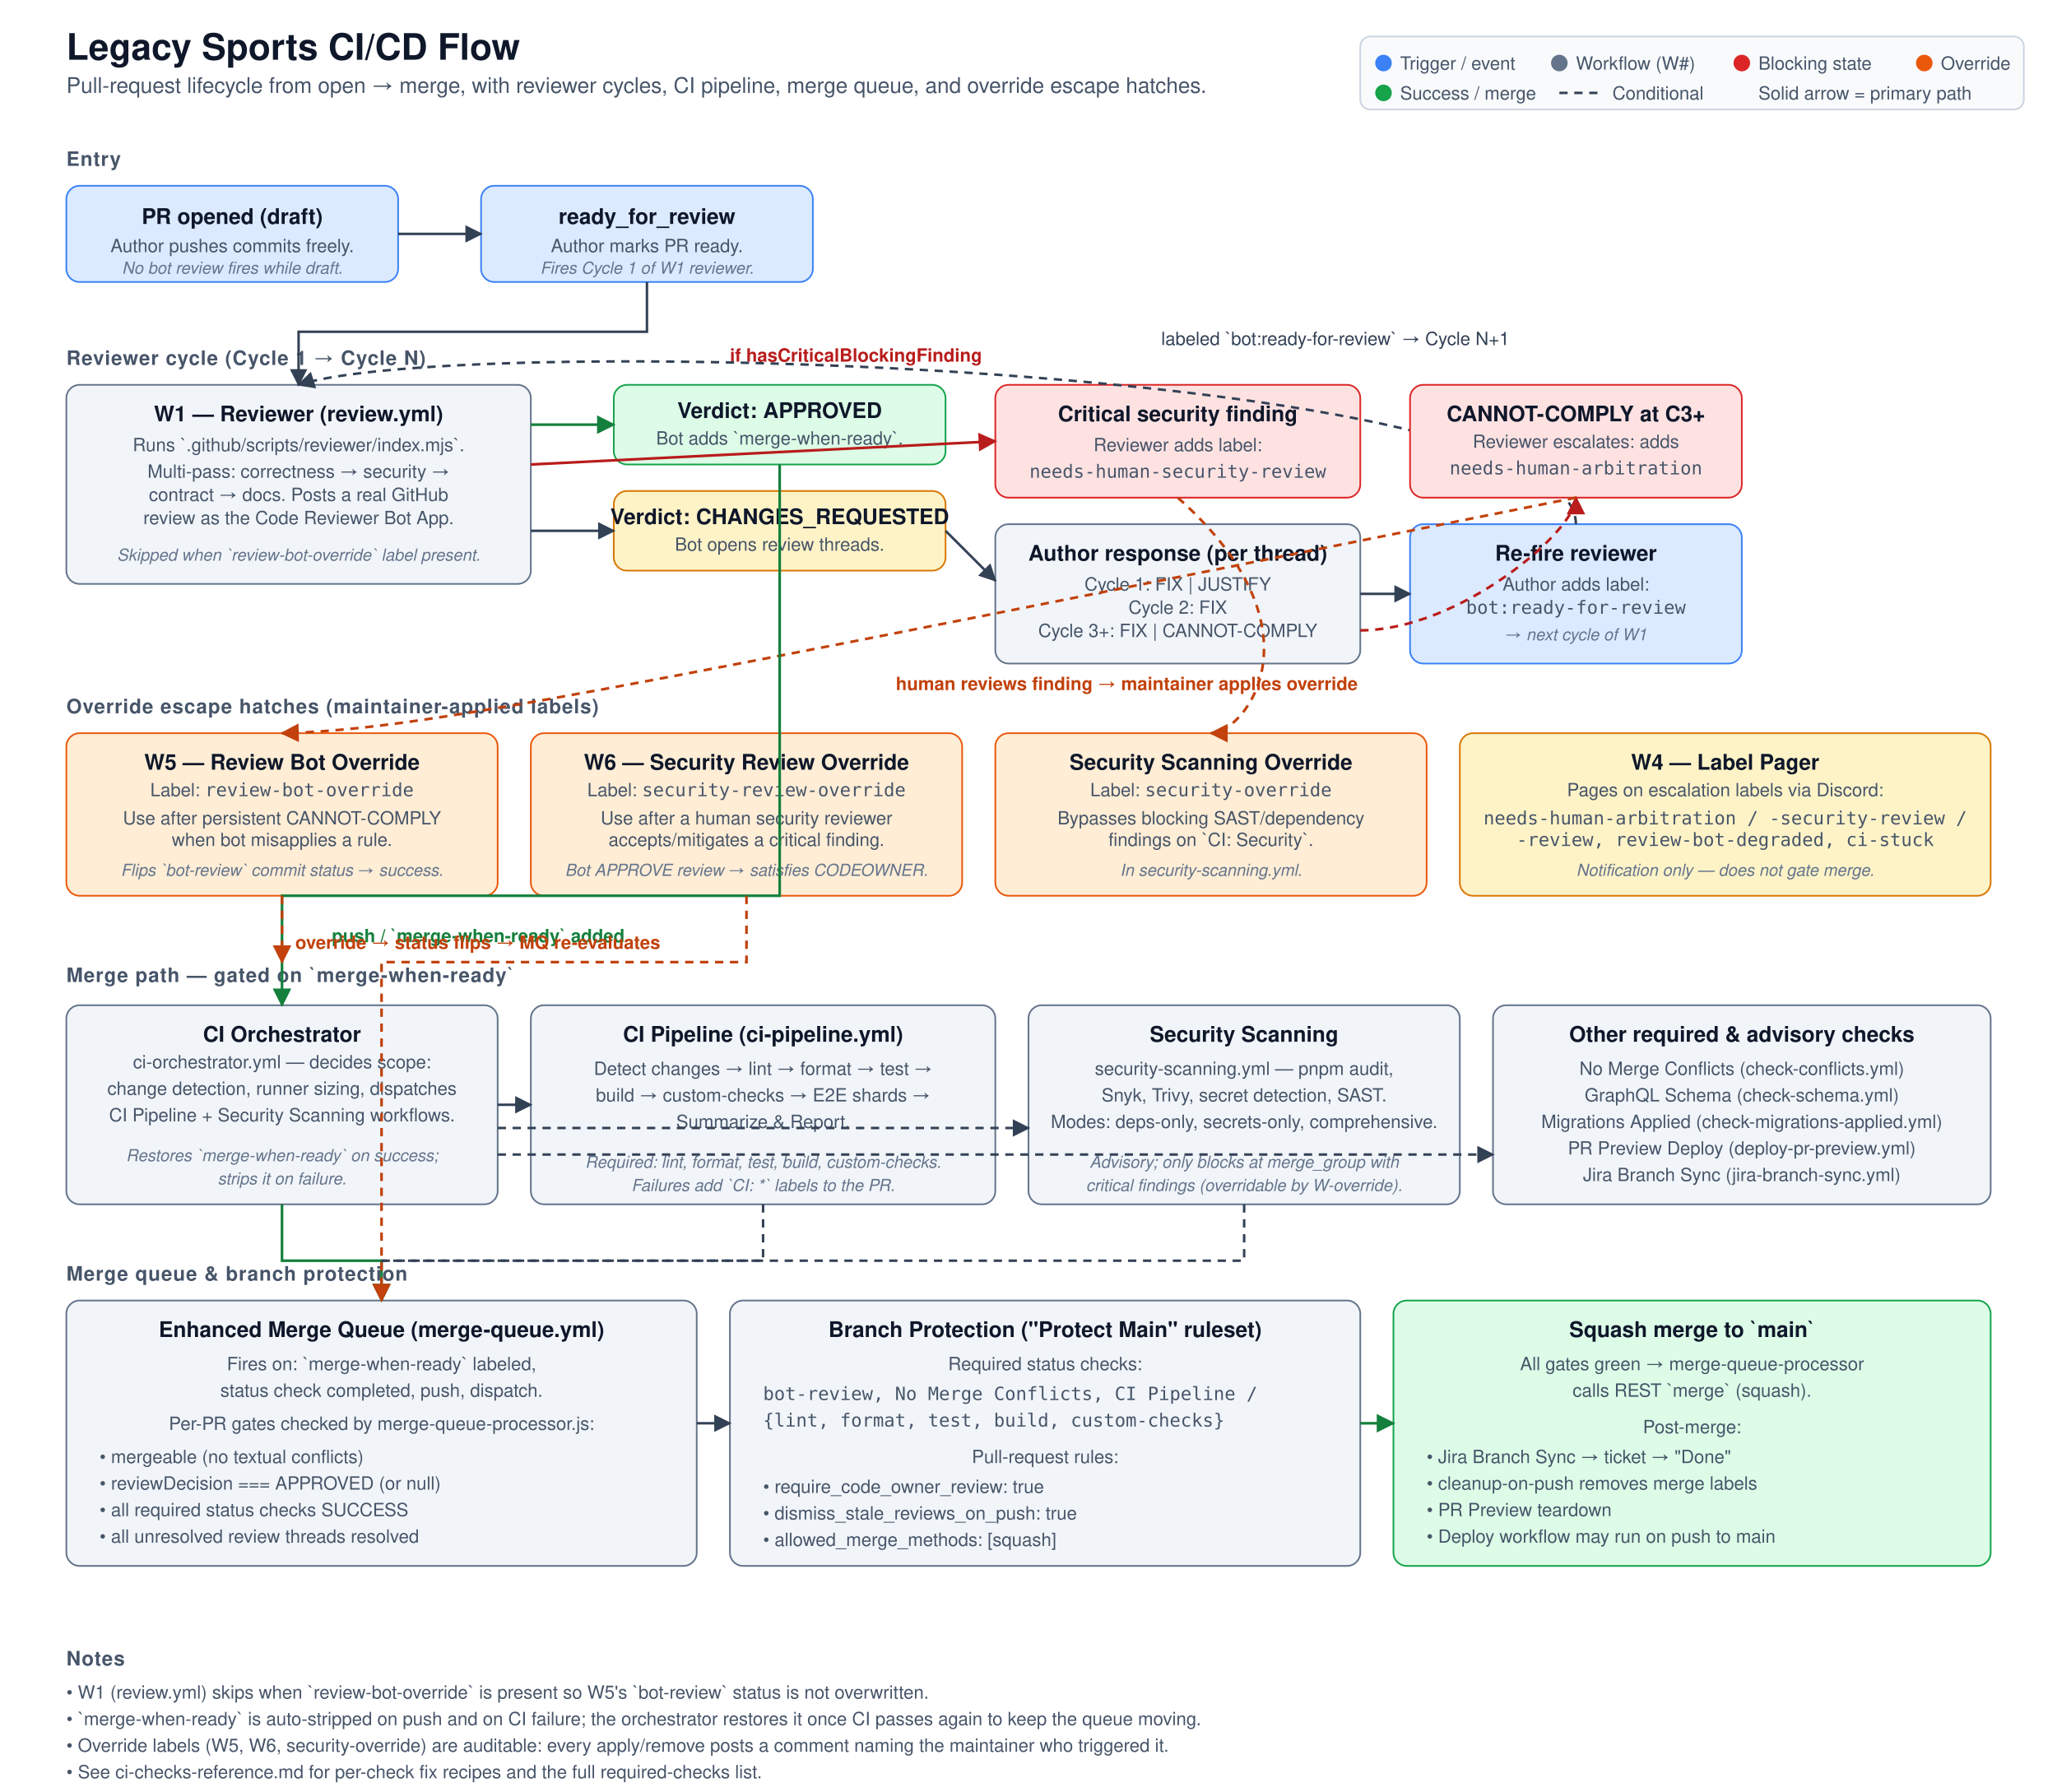
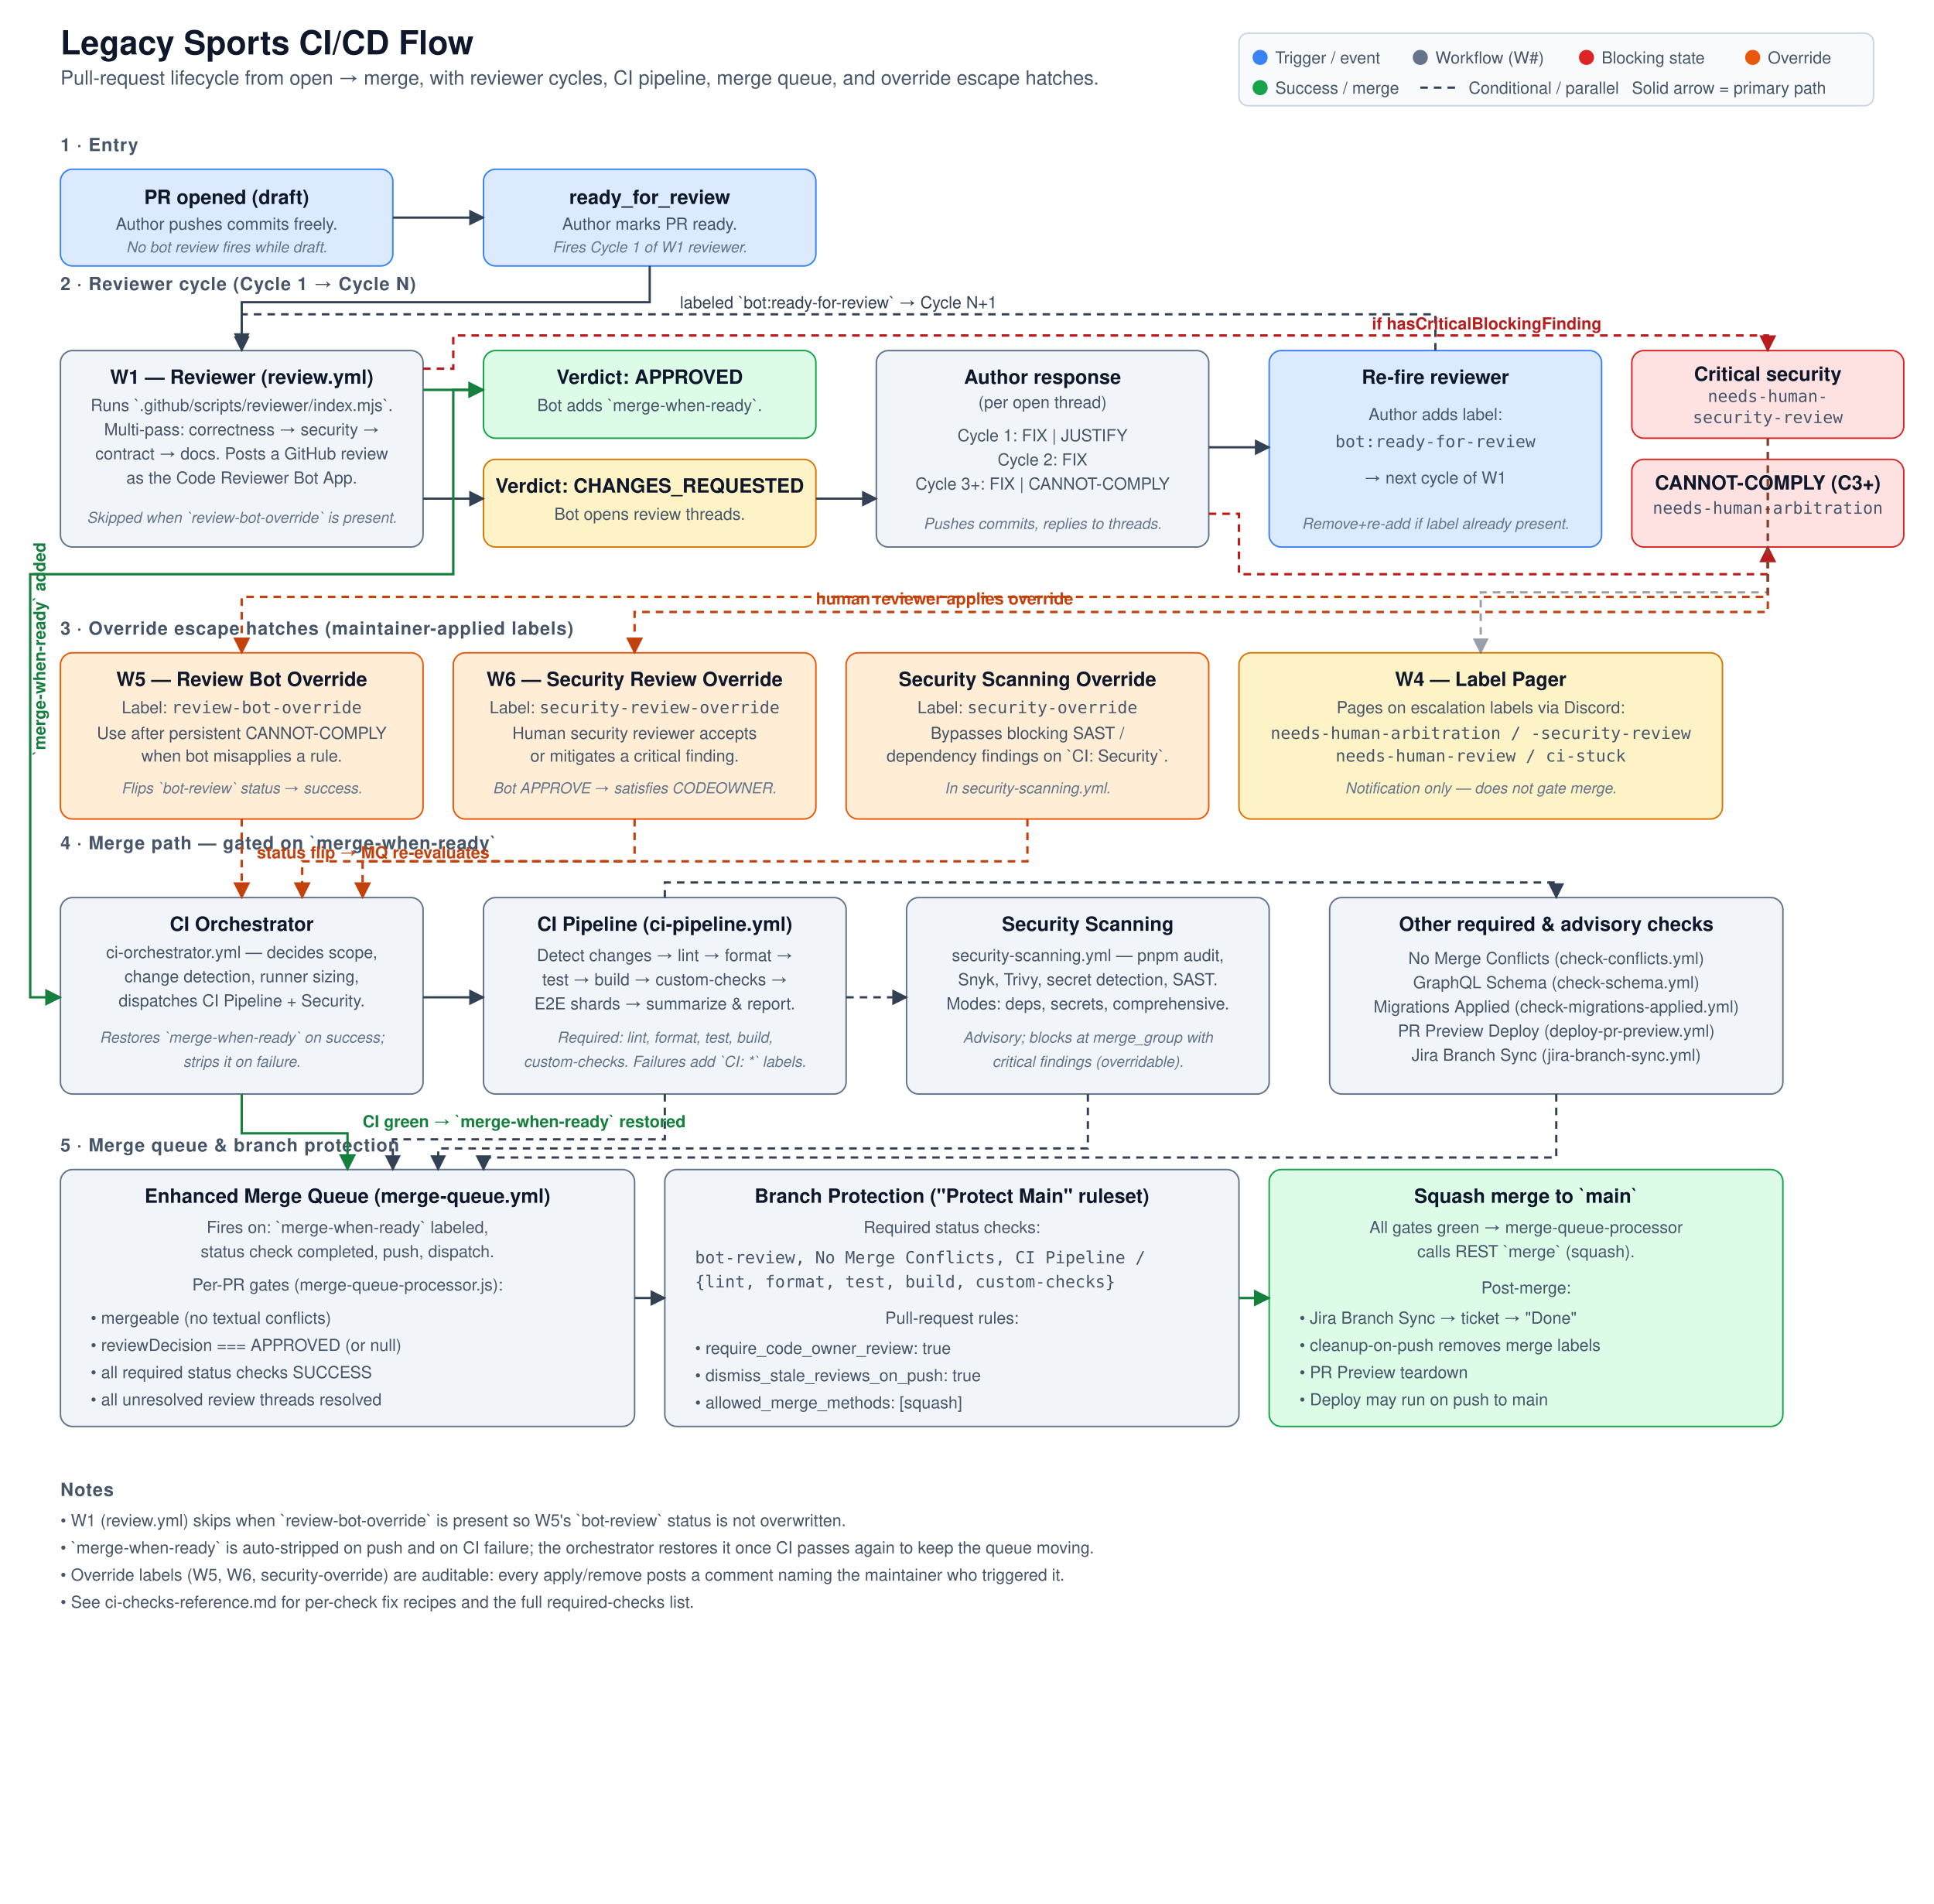
- <svg xmlns="http://www.w3.org/2000/svg" viewBox="0 0 1240 1080" font-family="-apple-system, Segoe UI, Helvetica, Arial, sans-serif" font-size="13">
+ <svg xmlns="http://www.w3.org/2000/svg" viewBox="0 0 1280 1260" font-family="-apple-system, Segoe UI, Helvetica, Arial, sans-serif" font-size="13">
  <defs>
    <marker id="arrow" viewBox="0 0 10 10" refX="9" refY="5" markerWidth="7" markerHeight="7" orient="auto-start-reverse">
      <path d="M0,0 L10,5 L0,10 z" fill="#334155" />
    </marker>
    <marker id="arrow-red" viewBox="0 0 10 10" refX="9" refY="5" markerWidth="7" markerHeight="7" orient="auto-start-reverse">
      <path d="M0,0 L10,5 L0,10 z" fill="#b91c1c" />
    </marker>
    <marker id="arrow-green" viewBox="0 0 10 10" refX="9" refY="5" markerWidth="7" markerHeight="7" orient="auto-start-reverse">
      <path d="M0,0 L10,5 L0,10 z" fill="#15803d" />
    </marker>
    <marker id="arrow-orange" viewBox="0 0 10 10" refX="9" refY="5" markerWidth="7" markerHeight="7" orient="auto-start-reverse">
      <path d="M0,0 L10,5 L0,10 z" fill="#c2410c" />
    </marker>
    <style>
      .title { font-size: 22px; font-weight: 700; fill: #0f172a; }
      .subtitle { font-size: 13px; fill: #475569; }
      .box-label { font-weight: 600; fill: #0f172a; }
      .box-sub { font-size: 11px; fill: #475569; }
      .box-meta { font-size: 10px; fill: #64748b; font-style: italic; }
      .edge { fill: none; stroke: #334155; stroke-width: 1.5; }
      .edge-red { fill: none; stroke: #b91c1c; stroke-width: 1.6; }
      .edge-green { fill: none; stroke: #15803d; stroke-width: 1.6; }
      .edge-orange { fill: none; stroke: #c2410c; stroke-width: 1.6; }
      .edge-dash { stroke-dasharray: 5 4; }
      .edge-label { font-size: 11px; fill: #334155; }
      .edge-label-red { font-size: 11px; fill: #b91c1c; font-weight: 600; }
      .edge-label-green { font-size: 11px; fill: #15803d; font-weight: 600; }
      .edge-label-orange { font-size: 11px; fill: #c2410c; font-weight: 600; }
      .swim { font-size: 12px; font-weight: 700; fill: #475569; letter-spacing: 0.04em; text-transform: uppercase; }
    </style>
  </defs>
  <text x="40" y="36" class="title">Legacy Sports CI/CD Flow</text>
  <text x="40" y="56" class="subtitle">Pull-request lifecycle from open → merge, with reviewer cycles, CI pipeline, merge queue, and override escape hatches.</text>
  <g transform="translate(820,22)">
-     <rect width="400" height="44" rx="6" fill="#f8fafc" stroke="#cbd5e1" />
+     <rect width="420" height="48" rx="6" fill="#f8fafc" stroke="#cbd5e1" />
    <circle cx="14" cy="16" r="5" fill="#3b82f6" />
    <text x="24" y="20" class="box-sub">Trigger / event</text>
    <circle cx="120" cy="16" r="5" fill="#64748b" />
    <text x="130" y="20" class="box-sub">Workflow (W#)</text>
    <circle cx="230" cy="16" r="5" fill="#dc2626" />
    <text x="240" y="20" class="box-sub">Blocking state</text>
    <circle cx="340" cy="16" r="5" fill="#ea580c" />
    <text x="350" y="20" class="box-sub">Override</text>
-     <circle cx="14" cy="34" r="5" fill="#16a34a" />
-     <text x="24" y="38" class="box-sub">Success / merge</text>
-     <line x1="120" y1="34" x2="146" y2="34" class="edge" stroke-dasharray="5 4" />
-     <text x="152" y="38" class="box-sub">Conditional</text>
-     <text x="240" y="38" class="box-sub">Solid arrow = primary path</text>
-   </g>
-   <text x="40" y="100" class="swim">Entry</text>
-   <g>
-     <rect x="40" y="112" width="200" height="58" rx="8" fill="#dbeafe" stroke="#3b82f6" />
-     <text x="140" y="135" text-anchor="middle" class="box-label">PR opened (draft)</text>
-     <text x="140" y="152" text-anchor="middle" class="box-sub">Author pushes commits freely.</text>
-     <text x="140" y="165" text-anchor="middle" class="box-meta">No bot review fires while draft.</text>
-   </g>
-   <g>
-     <rect x="290" y="112" width="200" height="58" rx="8" fill="#dbeafe" stroke="#3b82f6" />
-     <text x="390" y="135" text-anchor="middle" class="box-label">ready_for_review</text>
-     <text x="390" y="152" text-anchor="middle" class="box-sub">Author marks PR ready.</text>
-     <text x="390" y="165" text-anchor="middle" class="box-meta">Fires Cycle 1 of W1 reviewer.</text>
-   </g>
-   <path d="M 240 141 L 290 141" class="edge" marker-end="url(#arrow)" />
-   <text x="40" y="220" class="swim">Reviewer cycle (Cycle 1 → Cycle N)</text>
-   <g>
-     <rect x="40" y="232" width="280" height="120" rx="8" fill="#f1f5f9" stroke="#64748b" />
-     <text x="180" y="254" text-anchor="middle" class="box-label">W1 — Reviewer (review.yml)</text>
-     <text x="180" y="272" text-anchor="middle" class="box-sub">Runs `.github/scripts/reviewer/index.mjs`.</text>
-     <text x="180" y="288" text-anchor="middle" class="box-sub">Multi-pass: correctness → security →</text>
-     <text x="180" y="302" text-anchor="middle" class="box-sub">contract → docs. Posts a real GitHub</text>
-     <text x="180" y="316" text-anchor="middle" class="box-sub">review as the Code Reviewer Bot App.</text>
-     <text x="180" y="338" text-anchor="middle" class="box-meta">Skipped when `review-bot-override` label present.</text>
-   </g>
-   <path d="M 390 170 L 390 200 L 180 200 L 180 232" class="edge" marker-end="url(#arrow)" />
-   <g>
-     <rect x="370" y="232" width="200" height="48" rx="8" fill="#dcfce7" stroke="#16a34a" />
-     <text x="470" y="252" text-anchor="middle" class="box-label">Verdict: APPROVED</text>
-     <text x="470" y="268" text-anchor="middle" class="box-sub">Bot adds `merge-when-ready`.</text>
-   </g>
-   <g>
-     <rect x="370" y="296" width="200" height="48" rx="8" fill="#fef3c7" stroke="#d97706" />
-     <text x="470" y="316" text-anchor="middle" class="box-label">Verdict: CHANGES_REQUESTED</text>
-     <text x="470" y="332" text-anchor="middle" class="box-sub">Bot opens review threads.</text>
-   </g>
-   <g>
-     <rect x="600" y="232" width="220" height="68" rx="8" fill="#fee2e2" stroke="#dc2626" />
-     <text x="710" y="254" text-anchor="middle" class="box-label">Critical security finding</text>
-     <text x="710" y="272" text-anchor="middle" class="box-sub">Reviewer adds label:</text>
-     <text x="710" y="288" text-anchor="middle" class="box-sub" font-family="monospace">needs-human-security-review</text>
-   </g>
-   <path d="M 320 256 L 370 256" class="edge-green" marker-end="url(#arrow-green)" />
-   <path d="M 320 320 L 370 320" class="edge" marker-end="url(#arrow)" />
-   <path d="M 320 280 L 600 266" class="edge-red" marker-end="url(#arrow-red)" />
-   <text x="440" y="218" class="edge-label-red">if hasCriticalBlockingFinding</text>
-   <g>
-     <rect x="600" y="316" width="220" height="84" rx="8" fill="#f1f5f9" stroke="#64748b" />
-     <text x="710" y="338" text-anchor="middle" class="box-label">Author response (per thread)</text>
-     <text x="710" y="356" text-anchor="middle" class="box-sub">Cycle 1: FIX | JUSTIFY</text>
-     <text x="710" y="370" text-anchor="middle" class="box-sub">Cycle 2: FIX</text>
-     <text x="710" y="384" text-anchor="middle" class="box-sub">Cycle 3+: FIX | CANNOT-COMPLY</text>
-   </g>
-   <path d="M 570 320 L 600 350" class="edge" marker-end="url(#arrow)" />
-   <g>
-     <rect x="850" y="316" width="200" height="84" rx="8" fill="#dbeafe" stroke="#3b82f6" />
-     <text x="950" y="338" text-anchor="middle" class="box-label">Re-fire reviewer</text>
-     <text x="950" y="356" text-anchor="middle" class="box-sub">Author adds label:</text>
-     <text x="950" y="370" text-anchor="middle" class="box-sub" font-family="monospace">bot:ready-for-review</text>
-     <text x="950" y="386" text-anchor="middle" class="box-meta">→ next cycle of W1</text>
-   </g>
-   <path d="M 820 358 L 850 358" class="edge" marker-end="url(#arrow)" />
-   <path d="M 950 316 C 950 220, 280 200, 180 232" class="edge edge-dash" marker-end="url(#arrow)" />
-   <text x="700" y="208" class="edge-label">labeled `bot:ready-for-review` → Cycle N+1</text>
-   <g>
-     <rect x="850" y="232" width="200" height="68" rx="8" fill="#fee2e2" stroke="#dc2626" />
-     <text x="950" y="254" text-anchor="middle" class="box-label">CANNOT-COMPLY at C3+</text>
-     <text x="950" y="270" text-anchor="middle" class="box-sub">Reviewer escalates: adds</text>
-     <text x="950" y="286" text-anchor="middle" class="box-sub" font-family="monospace">needs-human-arbitration</text>
-   </g>
-   <path d="M 820 380 C 880 380, 950 320, 950 300" class="edge-red edge-dash" marker-end="url(#arrow-red)" />
-   <text x="40" y="430" class="swim">Override escape hatches (maintainer-applied labels)</text>
-   <g>
-     <rect x="40" y="442" width="260" height="98" rx="8" fill="#ffedd5" stroke="#ea580c" />
-     <text x="170" y="464" text-anchor="middle" class="box-label">W5 — Review Bot Override</text>
-     <text x="170" y="480" text-anchor="middle" class="box-sub">Label: <tspan font-family="monospace">review-bot-override</tspan>
+     <circle cx="14" cy="36" r="5" fill="#16a34a" />
+     <text x="24" y="40" class="box-sub">Success / merge</text>
+     <line x1="120" y1="36" x2="146" y2="36" class="edge" stroke-dasharray="5 4" />
+     <text x="152" y="40" class="box-sub">Conditional / parallel</text>
+     <text x="260" y="40" class="box-sub">Solid arrow = primary path</text>
+   </g>
+   <text x="40" y="100" class="swim">1 · Entry</text>
+   <g>
+     <rect x="40" y="112" width="220" height="64" rx="8" fill="#dbeafe" stroke="#3b82f6" />
+     <text x="150" y="135" text-anchor="middle" class="box-label">PR opened (draft)</text>
+     <text x="150" y="152" text-anchor="middle" class="box-sub">Author pushes commits freely.</text>
+     <text x="150" y="167" text-anchor="middle" class="box-meta">No bot review fires while draft.</text>
+   </g>
+   <g>
+     <rect x="320" y="112" width="220" height="64" rx="8" fill="#dbeafe" stroke="#3b82f6" />
+     <text x="430" y="135" text-anchor="middle" class="box-label">ready_for_review</text>
+     <text x="430" y="152" text-anchor="middle" class="box-sub">Author marks PR ready.</text>
+     <text x="430" y="167" text-anchor="middle" class="box-meta">Fires Cycle 1 of W1 reviewer.</text>
+   </g>
+   <path d="M 260 144 L 320 144" class="edge" marker-end="url(#arrow)" />
+   <path d="M 430 176 L 430 200 L 160 200 L 160 230" class="edge" marker-end="url(#arrow)" />
+   <text x="40" y="192" class="swim">2 · Reviewer cycle (Cycle 1 → Cycle N)</text>
+   <g>
+     <rect x="40" y="232" width="240" height="130" rx="8" fill="#f1f5f9" stroke="#64748b" />
+     <text x="160" y="254" text-anchor="middle" class="box-label">W1 — Reviewer (review.yml)</text>
+     <text x="160" y="272" text-anchor="middle" class="box-sub">Runs `.github/scripts/reviewer/index.mjs`.</text>
+     <text x="160" y="288" text-anchor="middle" class="box-sub">Multi-pass: correctness → security →</text>
+     <text x="160" y="304" text-anchor="middle" class="box-sub">contract → docs. Posts a GitHub review</text>
+     <text x="160" y="320" text-anchor="middle" class="box-sub">as the Code Reviewer Bot App.</text>
+     <text x="160" y="346" text-anchor="middle" class="box-meta">Skipped when `review-bot-override` is present.</text>
+   </g>
+   <g>
+     <rect x="320" y="232" width="220" height="58" rx="8" fill="#dcfce7" stroke="#16a34a" />
+     <text x="430" y="254" text-anchor="middle" class="box-label">Verdict: APPROVED</text>
+     <text x="430" y="272" text-anchor="middle" class="box-sub">Bot adds `merge-when-ready`.</text>
+   </g>
+   <g>
+     <rect x="320" y="304" width="220" height="58" rx="8" fill="#fef3c7" stroke="#d97706" />
+     <text x="430" y="326" text-anchor="middle" class="box-label">Verdict: CHANGES_REQUESTED</text>
+     <text x="430" y="344" text-anchor="middle" class="box-sub">Bot opens review threads.</text>
+   </g>
+   <g>
+     <rect x="580" y="232" width="220" height="130" rx="8" fill="#f1f5f9" stroke="#64748b" />
+     <text x="690" y="254" text-anchor="middle" class="box-label">Author response</text>
+     <text x="690" y="270" text-anchor="middle" class="box-sub">(per open thread)</text>
+     <text x="690" y="292" text-anchor="middle" class="box-sub">Cycle 1: FIX | JUSTIFY</text>
+     <text x="690" y="308" text-anchor="middle" class="box-sub">Cycle 2: FIX</text>
+     <text x="690" y="324" text-anchor="middle" class="box-sub">Cycle 3+: FIX | CANNOT-COMPLY</text>
+     <text x="690" y="350" text-anchor="middle" class="box-meta">Pushes commits, replies to threads.</text>
+   </g>
+   <g>
+     <rect x="840" y="232" width="220" height="130" rx="8" fill="#dbeafe" stroke="#3b82f6" />
+     <text x="950" y="254" text-anchor="middle" class="box-label">Re-fire reviewer</text>
+     <text x="950" y="278" text-anchor="middle" class="box-sub">Author adds label:</text>
+     <text x="950" y="296" text-anchor="middle" class="box-sub" font-family="monospace">bot:ready-for-review</text>
+     <text x="950" y="320" text-anchor="middle" class="box-sub">→ next cycle of W1</text>
+     <text x="950" y="350" text-anchor="middle" class="box-meta">Remove+re-add if label already present.</text>
+   </g>
+   <g>
+     <rect x="1080" y="232" width="180" height="58" rx="8" fill="#fee2e2" stroke="#dc2626" />
+     <text x="1170" y="252" text-anchor="middle" class="box-label">Critical security</text>
+     <text x="1170" y="266" text-anchor="middle" class="box-sub" font-family="monospace">needs-human-</text>
+     <text x="1170" y="280" text-anchor="middle" class="box-sub" font-family="monospace">security-review</text>
+   </g>
+   <g>
+     <rect x="1080" y="304" width="180" height="58" rx="8" fill="#fee2e2" stroke="#dc2626" />
+     <text x="1170" y="324" text-anchor="middle" class="box-label">CANNOT-COMPLY (C3+)</text>
+     <text x="1170" y="340" text-anchor="middle" class="box-sub" font-family="monospace">needs-human-arbitration</text>
+   </g>
+   <path d="M 280 258 L 320 258" class="edge-green" marker-end="url(#arrow-green)" />
+   <path d="M 280 330 L 320 330" class="edge" marker-end="url(#arrow)" />
+   <path d="M 540 330 L 580 330" class="edge" marker-end="url(#arrow)" />
+   <path d="M 800 296 L 840 296" class="edge" marker-end="url(#arrow)" />
+   <path d="M 950 232 L 950 208 L 160 208 L 160 232" class="edge edge-dash" marker-end="url(#arrow)" />
+   <text x="450" y="204" class="edge-label">labeled `bot:ready-for-review` → Cycle N+1</text>
+   <path d="M 280 244 L 300 244 L 300 222 L 1170 222 L 1170 232" class="edge-red edge-dash" marker-end="url(#arrow-red)" />
+   <text x="1060" y="218" class="edge-label-red" text-anchor="end">if hasCriticalBlockingFinding</text>
+   <path d="M 800 340 L 820 340 L 820 380 L 1170 380 L 1170 362" class="edge-red edge-dash" marker-end="url(#arrow-red)" />
+   <text x="40" y="420" class="swim">3 · Override escape hatches (maintainer-applied labels)</text>
+   <g>
+     <rect x="40" y="432" width="240" height="110" rx="8" fill="#ffedd5" stroke="#ea580c" />
+     <text x="160" y="454" text-anchor="middle" class="box-label">W5 — Review Bot Override</text>
+     <text x="160" y="472" text-anchor="middle" class="box-sub">Label: <tspan font-family="monospace">review-bot-override</tspan>
    </text>
-     <text x="170" y="497" text-anchor="middle" class="box-sub">Use after persistent CANNOT-COMPLY</text>
-     <text x="170" y="510" text-anchor="middle" class="box-sub">when bot misapplies a rule.</text>
-     <text x="170" y="528" text-anchor="middle" class="box-meta">Flips `bot-review` commit status → success.</text>
-   </g>
-   <g>
-     <rect x="320" y="442" width="260" height="98" rx="8" fill="#ffedd5" stroke="#ea580c" />
-     <text x="450" y="464" text-anchor="middle" class="box-label">W6 — Security Review Override</text>
-     <text x="450" y="480" text-anchor="middle" class="box-sub">Label: <tspan font-family="monospace">security-review-override</tspan>
+     <text x="160" y="489" text-anchor="middle" class="box-sub">Use after persistent CANNOT-COMPLY</text>
+     <text x="160" y="504" text-anchor="middle" class="box-sub">when bot misapplies a rule.</text>
+     <text x="160" y="525" text-anchor="middle" class="box-meta">Flips `bot-review` status → success.</text>
+   </g>
+   <g>
+     <rect x="300" y="432" width="240" height="110" rx="8" fill="#ffedd5" stroke="#ea580c" />
+     <text x="420" y="454" text-anchor="middle" class="box-label">W6 — Security Review Override</text>
+     <text x="420" y="472" text-anchor="middle" class="box-sub">Label: <tspan font-family="monospace">security-review-override</tspan>
    </text>
-     <text x="450" y="497" text-anchor="middle" class="box-sub">Use after a human security reviewer</text>
-     <text x="450" y="510" text-anchor="middle" class="box-sub">accepts/mitigates a critical finding.</text>
-     <text x="450" y="528" text-anchor="middle" class="box-meta">Bot APPROVE review → satisfies CODEOWNER.</text>
-   </g>
-   <g>
-     <rect x="600" y="442" width="260" height="98" rx="8" fill="#ffedd5" stroke="#ea580c" />
-     <text x="730" y="464" text-anchor="middle" class="box-label">Security Scanning Override</text>
-     <text x="730" y="480" text-anchor="middle" class="box-sub">Label: <tspan font-family="monospace">security-override</tspan>
+     <text x="420" y="489" text-anchor="middle" class="box-sub">Human security reviewer accepts</text>
+     <text x="420" y="504" text-anchor="middle" class="box-sub">or mitigates a critical finding.</text>
+     <text x="420" y="525" text-anchor="middle" class="box-meta">Bot APPROVE → satisfies CODEOWNER.</text>
+   </g>
+   <g>
+     <rect x="560" y="432" width="240" height="110" rx="8" fill="#ffedd5" stroke="#ea580c" />
+     <text x="680" y="454" text-anchor="middle" class="box-label">Security Scanning Override</text>
+     <text x="680" y="472" text-anchor="middle" class="box-sub">Label: <tspan font-family="monospace">security-override</tspan>
    </text>
-     <text x="730" y="497" text-anchor="middle" class="box-sub">Bypasses blocking SAST/dependency</text>
-     <text x="730" y="510" text-anchor="middle" class="box-sub">findings on `CI: Security`.</text>
-     <text x="730" y="528" text-anchor="middle" class="box-meta">In security-scanning.yml.</text>
-   </g>
-   <g>
-     <rect x="880" y="442" width="320" height="98" rx="8" fill="#fef3c7" stroke="#d97706" />
-     <text x="1040" y="464" text-anchor="middle" class="box-label">W4 — Label Pager</text>
-     <text x="1040" y="480" text-anchor="middle" class="box-sub">Pages on escalation labels via Discord:</text>
-     <text x="1040" y="497" text-anchor="middle" class="box-sub" font-family="monospace">needs-human-arbitration / -security-review /</text>
-     <text x="1040" y="510" text-anchor="middle" class="box-sub" font-family="monospace">-review, review-bot-degraded, ci-stuck</text>
-     <text x="1040" y="528" text-anchor="middle" class="box-meta">Notification only — does not gate merge.</text>
-   </g>
-   <path d="M 710 300 C 800 380, 750 442, 730 442" class="edge-orange edge-dash" marker-end="url(#arrow-orange)" />
-   <text x="540" y="416" class="edge-label-orange">human reviews finding → maintainer applies override</text>
-   <path d="M 950 300 C 350 420, 250 440, 170 442" class="edge-orange edge-dash" marker-end="url(#arrow-orange)" />
-   <text x="40" y="592" class="swim">Merge path — gated on `merge-when-ready`</text>
-   <g>
-     <rect x="40" y="606" width="260" height="120" rx="8" fill="#f1f5f9" stroke="#64748b" />
-     <text x="170" y="628" text-anchor="middle" class="box-label">CI Orchestrator</text>
-     <text x="170" y="644" text-anchor="middle" class="box-sub">ci-orchestrator.yml — decides scope:</text>
-     <text x="170" y="660" text-anchor="middle" class="box-sub">change detection, runner sizing, dispatches</text>
-     <text x="170" y="676" text-anchor="middle" class="box-sub">CI Pipeline + Security Scanning workflows.</text>
-     <text x="170" y="700" text-anchor="middle" class="box-meta">Restores `merge-when-ready` on success;</text>
-     <text x="170" y="714" text-anchor="middle" class="box-meta">strips it on failure.</text>
-   </g>
-   <g>
-     <rect x="320" y="606" width="280" height="120" rx="8" fill="#f1f5f9" stroke="#64748b" />
-     <text x="460" y="628" text-anchor="middle" class="box-label">CI Pipeline (ci-pipeline.yml)</text>
-     <text x="460" y="648" text-anchor="middle" class="box-sub">Detect changes → lint → format → test →</text>
-     <text x="460" y="664" text-anchor="middle" class="box-sub">build → custom-checks → E2E shards →</text>
-     <text x="460" y="680" text-anchor="middle" class="box-sub">Summarize &amp; Report.</text>
-     <text x="460" y="704" text-anchor="middle" class="box-meta">Required: lint, format, test, build, custom-checks.</text>
-     <text x="460" y="718" text-anchor="middle" class="box-meta">Failures add `CI: *` labels to the PR.</text>
-   </g>
-   <g>
-     <rect x="620" y="606" width="260" height="120" rx="8" fill="#f1f5f9" stroke="#64748b" />
-     <text x="750" y="628" text-anchor="middle" class="box-label">Security Scanning</text>
-     <text x="750" y="648" text-anchor="middle" class="box-sub">security-scanning.yml — pnpm audit,</text>
-     <text x="750" y="664" text-anchor="middle" class="box-sub">Snyk, Trivy, secret detection, SAST.</text>
-     <text x="750" y="680" text-anchor="middle" class="box-sub">Modes: deps-only, secrets-only, comprehensive.</text>
-     <text x="750" y="704" text-anchor="middle" class="box-meta">Advisory; only blocks at merge_group with</text>
-     <text x="750" y="718" text-anchor="middle" class="box-meta">critical findings (overridable by W-override).</text>
-   </g>
-   <g>
-     <rect x="900" y="606" width="300" height="120" rx="8" fill="#f1f5f9" stroke="#64748b" />
-     <text x="1050" y="628" text-anchor="middle" class="box-label">Other required &amp; advisory checks</text>
-     <text x="1050" y="648" text-anchor="middle" class="box-sub">No Merge Conflicts (check-conflicts.yml)</text>
-     <text x="1050" y="664" text-anchor="middle" class="box-sub">GraphQL Schema (check-schema.yml)</text>
-     <text x="1050" y="680" text-anchor="middle" class="box-sub">Migrations Applied (check-migrations-applied.yml)</text>
-     <text x="1050" y="696" text-anchor="middle" class="box-sub">PR Preview Deploy (deploy-pr-preview.yml)</text>
-     <text x="1050" y="712" text-anchor="middle" class="box-sub">Jira Branch Sync (jira-branch-sync.yml)</text>
-   </g>
-   <path d="M 300 666 L 320 666" class="edge" marker-end="url(#arrow)" />
-   <path d="M 300 680 L 620 680" class="edge edge-dash" marker-end="url(#arrow)" />
-   <path d="M 300 696 L 900 696" class="edge edge-dash" marker-end="url(#arrow)" />
-   <path d="M 470 280 L 470 540 L 170 540 L 170 606" class="edge-green" marker-end="url(#arrow-green)" />
-   <text x="200" y="568" class="edge-label-green">push / `merge-when-ready` added</text>
-   <text x="40" y="772" class="swim">Merge queue &amp; branch protection</text>
-   <g>
-     <rect x="40" y="784" width="380" height="160" rx="8" fill="#f1f5f9" stroke="#64748b" />
-     <text x="230" y="806" text-anchor="middle" class="box-label">Enhanced Merge Queue (merge-queue.yml)</text>
-     <text x="230" y="826" text-anchor="middle" class="box-sub">Fires on: `merge-when-ready` labeled,</text>
-     <text x="230" y="842" text-anchor="middle" class="box-sub">status check completed, push, dispatch.</text>
-     <text x="230" y="862" text-anchor="middle" class="box-sub">Per-PR gates checked by merge-queue-processor.js:</text>
-     <text x="60" y="882" class="box-sub">• mergeable (no textual conflicts)</text>
-     <text x="60" y="898" class="box-sub">• reviewDecision === APPROVED (or null)</text>
-     <text x="60" y="914" class="box-sub">• all required status checks SUCCESS</text>
+     <text x="680" y="489" text-anchor="middle" class="box-sub">Bypasses blocking SAST /</text>
+     <text x="680" y="504" text-anchor="middle" class="box-sub">dependency findings on `CI: Security`.</text>
+     <text x="680" y="525" text-anchor="middle" class="box-meta">In security-scanning.yml.</text>
+   </g>
+   <g>
+     <rect x="820" y="432" width="320" height="110" rx="8" fill="#fef3c7" stroke="#d97706" />
+     <text x="980" y="454" text-anchor="middle" class="box-label">W4 — Label Pager</text>
+     <text x="980" y="472" text-anchor="middle" class="box-sub">Pages on escalation labels via Discord:</text>
+     <text x="980" y="489" text-anchor="middle" class="box-sub" font-family="monospace">needs-human-arbitration / -security-review</text>
+     <text x="980" y="504" text-anchor="middle" class="box-sub" font-family="monospace">needs-human-review / ci-stuck</text>
+     <text x="980" y="525" text-anchor="middle" class="box-meta">Notification only — does not gate merge.</text>
+   </g>
+   <path d="M 1170 290 L 1170 405 L 420 405 L 420 432" class="edge-orange edge-dash" marker-end="url(#arrow-orange)" />
+   <text x="540" y="400" class="edge-label-orange">human reviewer applies override</text>
+   <path d="M 1170 362 L 1170 395 L 160 395 L 160 432" class="edge-orange edge-dash" marker-end="url(#arrow-orange)" />
+   <path d="M 1170 290 L 1170 392 L 980 392 L 980 432" class="edge edge-dash" marker-end="url(#arrow)" opacity="0.5" />
+   <text x="40" y="562" class="swim">4 · Merge path — gated on `merge-when-ready`</text>
+   <g>
+     <rect x="40" y="594" width="240" height="130" rx="8" fill="#f1f5f9" stroke="#64748b" />
+     <text x="160" y="616" text-anchor="middle" class="box-label">CI Orchestrator</text>
+     <text x="160" y="634" text-anchor="middle" class="box-sub">ci-orchestrator.yml — decides scope,</text>
+     <text x="160" y="650" text-anchor="middle" class="box-sub">change detection, runner sizing,</text>
+     <text x="160" y="666" text-anchor="middle" class="box-sub">dispatches CI Pipeline + Security.</text>
+     <text x="160" y="690" text-anchor="middle" class="box-meta">Restores `merge-when-ready` on success;</text>
+     <text x="160" y="706" text-anchor="middle" class="box-meta">strips it on failure.</text>
+   </g>
+   <g>
+     <rect x="320" y="594" width="240" height="130" rx="8" fill="#f1f5f9" stroke="#64748b" />
+     <text x="440" y="616" text-anchor="middle" class="box-label">CI Pipeline (ci-pipeline.yml)</text>
+     <text x="440" y="636" text-anchor="middle" class="box-sub">Detect changes → lint → format →</text>
+     <text x="440" y="652" text-anchor="middle" class="box-sub">test → build → custom-checks →</text>
+     <text x="440" y="668" text-anchor="middle" class="box-sub">E2E shards → summarize &amp; report.</text>
+     <text x="440" y="690" text-anchor="middle" class="box-meta">Required: lint, format, test, build,</text>
+     <text x="440" y="706" text-anchor="middle" class="box-meta">custom-checks. Failures add `CI: *` labels.</text>
+   </g>
+   <g>
+     <rect x="600" y="594" width="240" height="130" rx="8" fill="#f1f5f9" stroke="#64748b" />
+     <text x="720" y="616" text-anchor="middle" class="box-label">Security Scanning</text>
+     <text x="720" y="636" text-anchor="middle" class="box-sub">security-scanning.yml — pnpm audit,</text>
+     <text x="720" y="652" text-anchor="middle" class="box-sub">Snyk, Trivy, secret detection, SAST.</text>
+     <text x="720" y="668" text-anchor="middle" class="box-sub">Modes: deps, secrets, comprehensive.</text>
+     <text x="720" y="690" text-anchor="middle" class="box-meta">Advisory; blocks at merge_group with</text>
+     <text x="720" y="706" text-anchor="middle" class="box-meta">critical findings (overridable).</text>
+   </g>
+   <g>
+     <rect x="880" y="594" width="300" height="130" rx="8" fill="#f1f5f9" stroke="#64748b" />
+     <text x="1030" y="616" text-anchor="middle" class="box-label">Other required &amp; advisory checks</text>
+     <text x="1030" y="638" text-anchor="middle" class="box-sub">No Merge Conflicts (check-conflicts.yml)</text>
+     <text x="1030" y="654" text-anchor="middle" class="box-sub">GraphQL Schema (check-schema.yml)</text>
+     <text x="1030" y="670" text-anchor="middle" class="box-sub">Migrations Applied (check-migrations-applied.yml)</text>
+     <text x="1030" y="686" text-anchor="middle" class="box-sub">PR Preview Deploy (deploy-pr-preview.yml)</text>
+     <text x="1030" y="702" text-anchor="middle" class="box-sub">Jira Branch Sync (jira-branch-sync.yml)</text>
+   </g>
+   <path d="M 320 258 L 300 258 L 300 380 L 20 380 L 20 660 L 40 660" class="edge-green" marker-end="url(#arrow-green)" />
+   <text x="30" y="500" class="edge-label-green" transform="rotate(-90 30 500)">`merge-when-ready` added</text>
+   <path d="M 280 660 L 320 660" class="edge" marker-end="url(#arrow)" />
+   <path d="M 560 660 L 600 660" class="edge edge-dash" marker-end="url(#arrow)" />
+   <path d="M 440 594 L 440 584 L 1030 584 L 1030 594" class="edge edge-dash" marker-end="url(#arrow)" />
+   <path d="M 160 542 L 160 594" class="edge-orange edge-dash" marker-end="url(#arrow-orange)" />
+   <text x="170" y="568" class="edge-label-orange">status flip → MQ re-evaluates</text>
+   <path d="M 420 542 L 420 570 L 200 570 L 200 594" class="edge-orange edge-dash" marker-end="url(#arrow-orange)" />
+   <path d="M 680 542 L 680 570 L 240 570 L 240 594" class="edge-orange edge-dash" marker-end="url(#arrow-orange)" />
+   <text x="40" y="762" class="swim">5 · Merge queue &amp; branch protection</text>
+   <g>
+     <rect x="40" y="774" width="380" height="170" rx="8" fill="#f1f5f9" stroke="#64748b" />
+     <text x="230" y="796" text-anchor="middle" class="box-label">Enhanced Merge Queue (merge-queue.yml)</text>
+     <text x="230" y="816" text-anchor="middle" class="box-sub">Fires on: `merge-when-ready` labeled,</text>
+     <text x="230" y="832" text-anchor="middle" class="box-sub">status check completed, push, dispatch.</text>
+     <text x="230" y="854" text-anchor="middle" class="box-sub">Per-PR gates (merge-queue-processor.js):</text>
+     <text x="60" y="876" class="box-sub">• mergeable (no textual conflicts)</text>
+     <text x="60" y="894" class="box-sub">• reviewDecision === APPROVED (or null)</text>
+     <text x="60" y="912" class="box-sub">• all required status checks SUCCESS</text>
    <text x="60" y="930" class="box-sub">• all unresolved review threads resolved</text>
  </g>
  <g>
-     <rect x="440" y="784" width="380" height="160" rx="8" fill="#f1f5f9" stroke="#64748b" />
-     <text x="630" y="806" text-anchor="middle" class="box-label">Branch Protection ("Protect Main" ruleset)</text>
-     <text x="630" y="826" text-anchor="middle" class="box-sub">Required status checks:</text>
-     <text x="460" y="844" class="box-sub" font-family="monospace">bot-review, No Merge Conflicts, CI Pipeline /</text>
-     <text x="460" y="860" class="box-sub" font-family="monospace">{lint, format, test, build, custom-checks}</text>
-     <text x="630" y="882" text-anchor="middle" class="box-sub">Pull-request rules:</text>
-     <text x="460" y="900" class="box-sub">• require_code_owner_review: true</text>
-     <text x="460" y="916" class="box-sub">• dismiss_stale_reviews_on_push: true</text>
+     <rect x="440" y="774" width="380" height="170" rx="8" fill="#f1f5f9" stroke="#64748b" />
+     <text x="630" y="796" text-anchor="middle" class="box-label">Branch Protection ("Protect Main" ruleset)</text>
+     <text x="630" y="816" text-anchor="middle" class="box-sub">Required status checks:</text>
+     <text x="460" y="836" class="box-sub" font-family="monospace">bot-review, No Merge Conflicts, CI Pipeline /</text>
+     <text x="460" y="852" class="box-sub" font-family="monospace">{lint, format, test, build, custom-checks}</text>
+     <text x="630" y="876" text-anchor="middle" class="box-sub">Pull-request rules:</text>
+     <text x="460" y="896" class="box-sub">• require_code_owner_review: true</text>
+     <text x="460" y="914" class="box-sub">• dismiss_stale_reviews_on_push: true</text>
    <text x="460" y="932" class="box-sub">• allowed_merge_methods: [squash]</text>
  </g>
  <g>
-     <rect x="840" y="784" width="360" height="160" rx="8" fill="#dcfce7" stroke="#16a34a" />
-     <text x="1020" y="806" text-anchor="middle" class="box-label">Squash merge to `main`</text>
-     <text x="1020" y="826" text-anchor="middle" class="box-sub">All gates green → merge-queue-processor</text>
-     <text x="1020" y="842" text-anchor="middle" class="box-sub">calls REST `merge` (squash).</text>
-     <text x="1020" y="864" text-anchor="middle" class="box-sub">Post-merge:</text>
-     <text x="860" y="882" class="box-sub">• Jira Branch Sync → ticket → "Done"</text>
-     <text x="860" y="898" class="box-sub">• cleanup-on-push removes merge labels</text>
-     <text x="860" y="914" class="box-sub">• PR Preview teardown</text>
-     <text x="860" y="930" class="box-sub">• Deploy workflow may run on push to main</text>
-   </g>
-   <path d="M 170 726 L 170 760 L 230 760 L 230 784" class="edge-green" marker-end="url(#arrow-green)" />
-   <path d="M 460 726 L 460 760 L 230 760" class="edge edge-dash" />
-   <path d="M 750 726 L 750 760 L 230 760" class="edge edge-dash" />
-   <path d="M 420 858 L 440 858" class="edge" marker-end="url(#arrow)" />
-   <path d="M 820 858 L 840 858" class="edge-green" marker-end="url(#arrow-green)" />
-   <path d="M 170 540 L 170 580" class="edge-orange edge-dash" marker-end="url(#arrow-orange)" />
-   <text x="178" y="572" class="edge-label-orange">override → status flips → MQ re-evaluates</text>
-   <path d="M 450 540 L 450 580 L 230 580 L 230 784" class="edge-orange edge-dash" marker-end="url(#arrow-orange)" />
-   <text x="40" y="1004" class="swim">Notes</text>
-   <text x="40" y="1024" class="box-sub">• W1 (review.yml) skips when `review-bot-override` is present so W5's `bot-review` status is not overwritten.</text>
-   <text x="40" y="1040" class="box-sub">• `merge-when-ready` is auto-stripped on push and on CI failure; the orchestrator restores it once CI passes again to keep the queue moving.</text>
-   <text x="40" y="1056" class="box-sub">• Override labels (W5, W6, security-override) are auditable: every apply/remove posts a comment naming the maintainer who triggered it.</text>
-   <text x="40" y="1072" class="box-sub">• See ci-checks-reference.md for per-check fix recipes and the full required-checks list.</text>
+     <rect x="840" y="774" width="340" height="170" rx="8" fill="#dcfce7" stroke="#16a34a" />
+     <text x="1010" y="796" text-anchor="middle" class="box-label">Squash merge to `main`</text>
+     <text x="1010" y="816" text-anchor="middle" class="box-sub">All gates green → merge-queue-processor</text>
+     <text x="1010" y="832" text-anchor="middle" class="box-sub">calls REST `merge` (squash).</text>
+     <text x="1010" y="856" text-anchor="middle" class="box-sub">Post-merge:</text>
+     <text x="860" y="876" class="box-sub">• Jira Branch Sync → ticket → "Done"</text>
+     <text x="860" y="894" class="box-sub">• cleanup-on-push removes merge labels</text>
+     <text x="860" y="912" class="box-sub">• PR Preview teardown</text>
+     <text x="860" y="930" class="box-sub">• Deploy may run on push to main</text>
+   </g>
+   <path d="M 160 724 L 160 750 L 230 750 L 230 774" class="edge-green" marker-end="url(#arrow-green)" />
+   <text x="240" y="746" class="edge-label-green">CI green → `merge-when-ready` restored</text>
+   <path d="M 440 724 L 440 754 L 260 754 L 260 774" class="edge edge-dash" marker-end="url(#arrow)" />
+   <path d="M 720 724 L 720 760 L 290 760 L 290 774" class="edge edge-dash" marker-end="url(#arrow)" />
+   <path d="M 1030 724 L 1030 766 L 320 766 L 320 774" class="edge edge-dash" marker-end="url(#arrow)" />
+   <path d="M 420 859 L 440 859" class="edge" marker-end="url(#arrow)" />
+   <path d="M 820 859 L 840 859" class="edge-green" marker-end="url(#arrow-green)" />
+   <text x="40" y="990" class="swim">Notes</text>
+   <text x="40" y="1010" class="box-sub">• W1 (review.yml) skips when `review-bot-override` is present so W5's `bot-review` status is not overwritten.</text>
+   <text x="40" y="1028" class="box-sub">• `merge-when-ready` is auto-stripped on push and on CI failure; the orchestrator restores it once CI passes again to keep the queue moving.</text>
+   <text x="40" y="1046" class="box-sub">• Override labels (W5, W6, security-override) are auditable: every apply/remove posts a comment naming the maintainer who triggered it.</text>
+   <text x="40" y="1064" class="box-sub">• See ci-checks-reference.md for per-check fix recipes and the full required-checks list.</text>
</svg>
